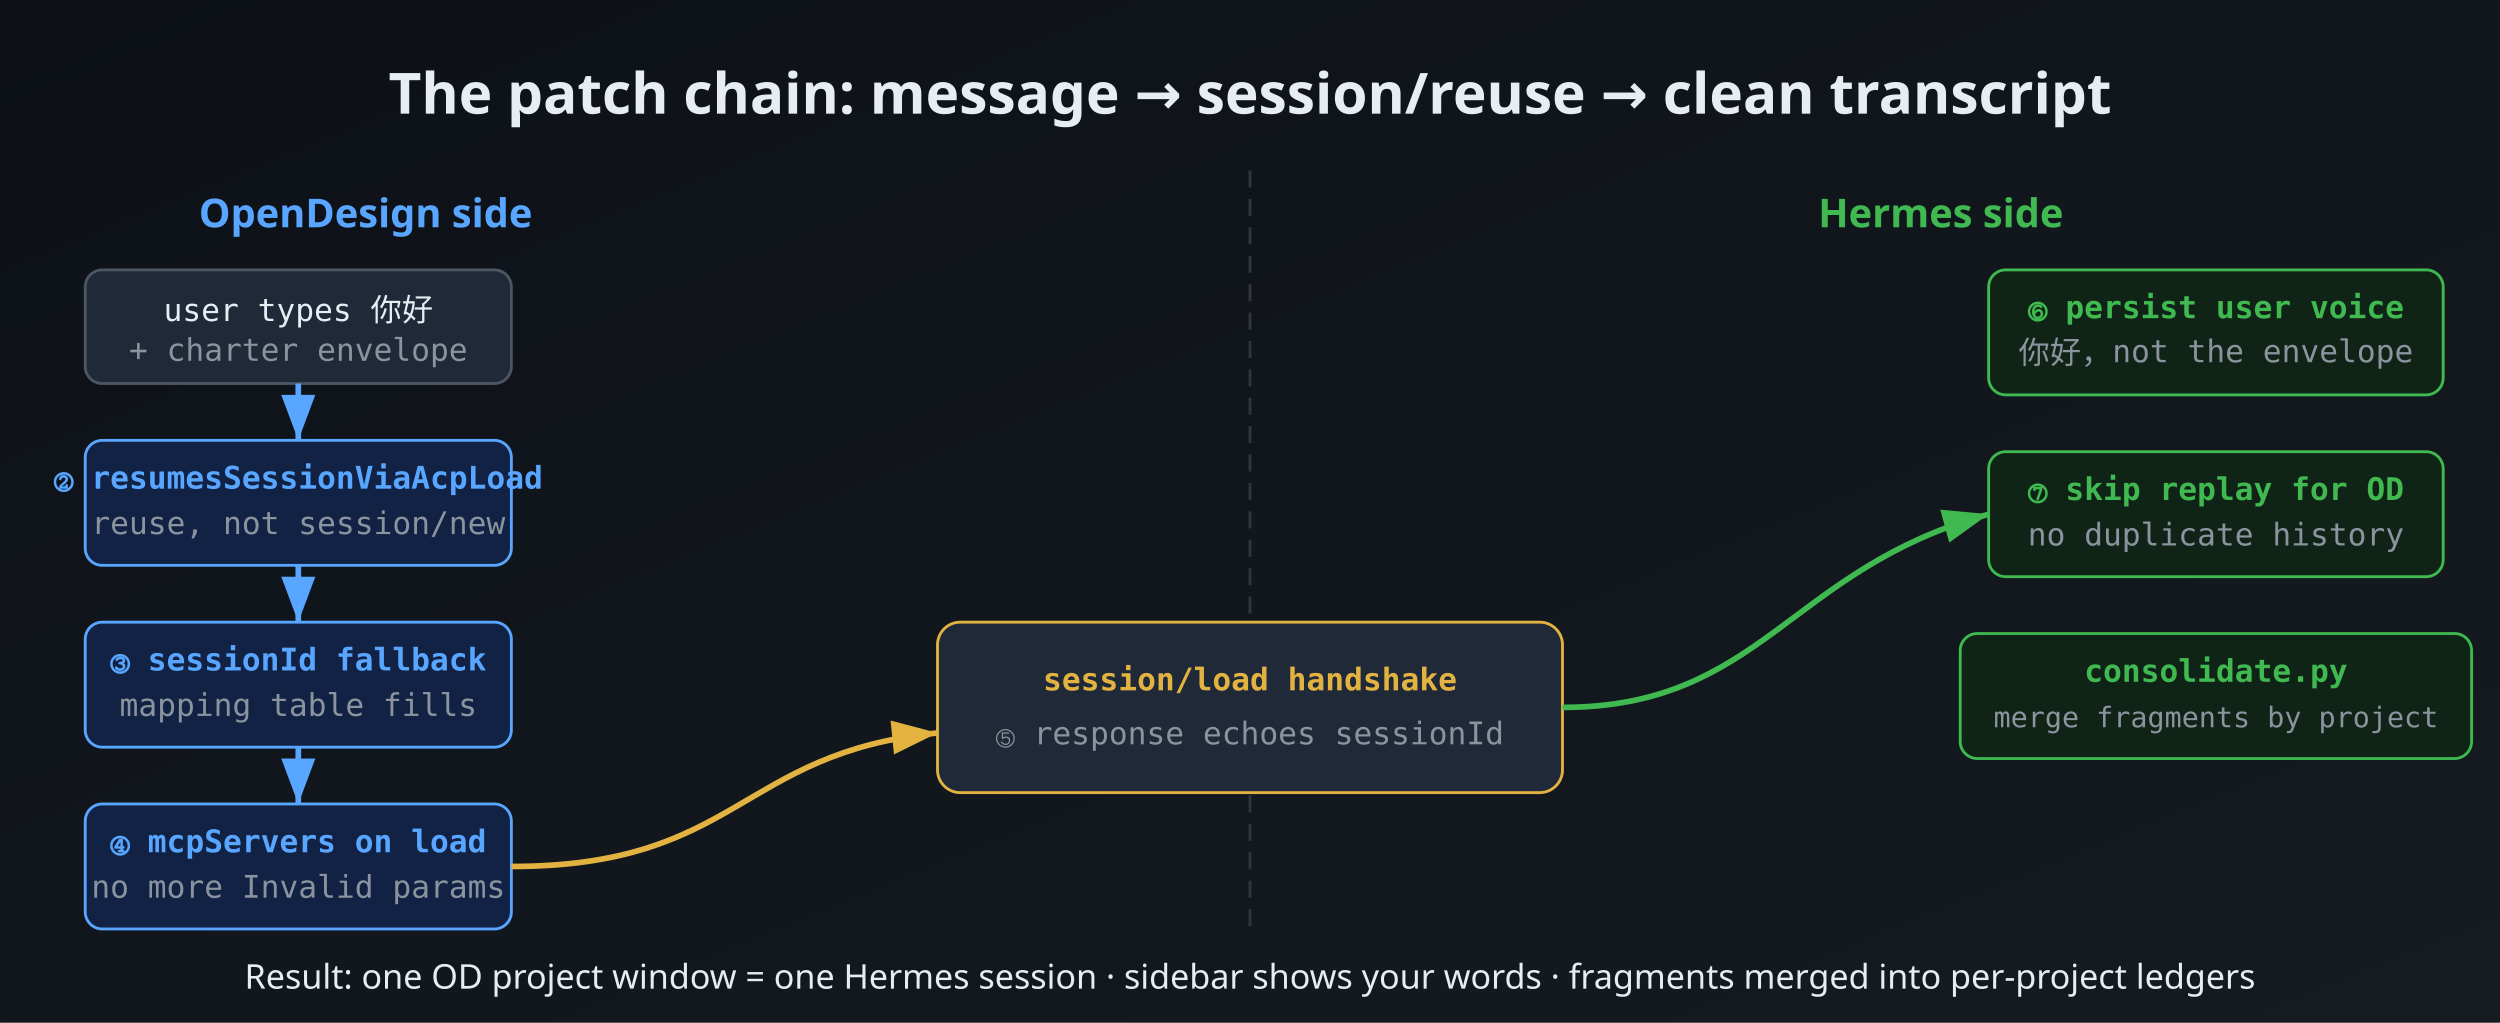
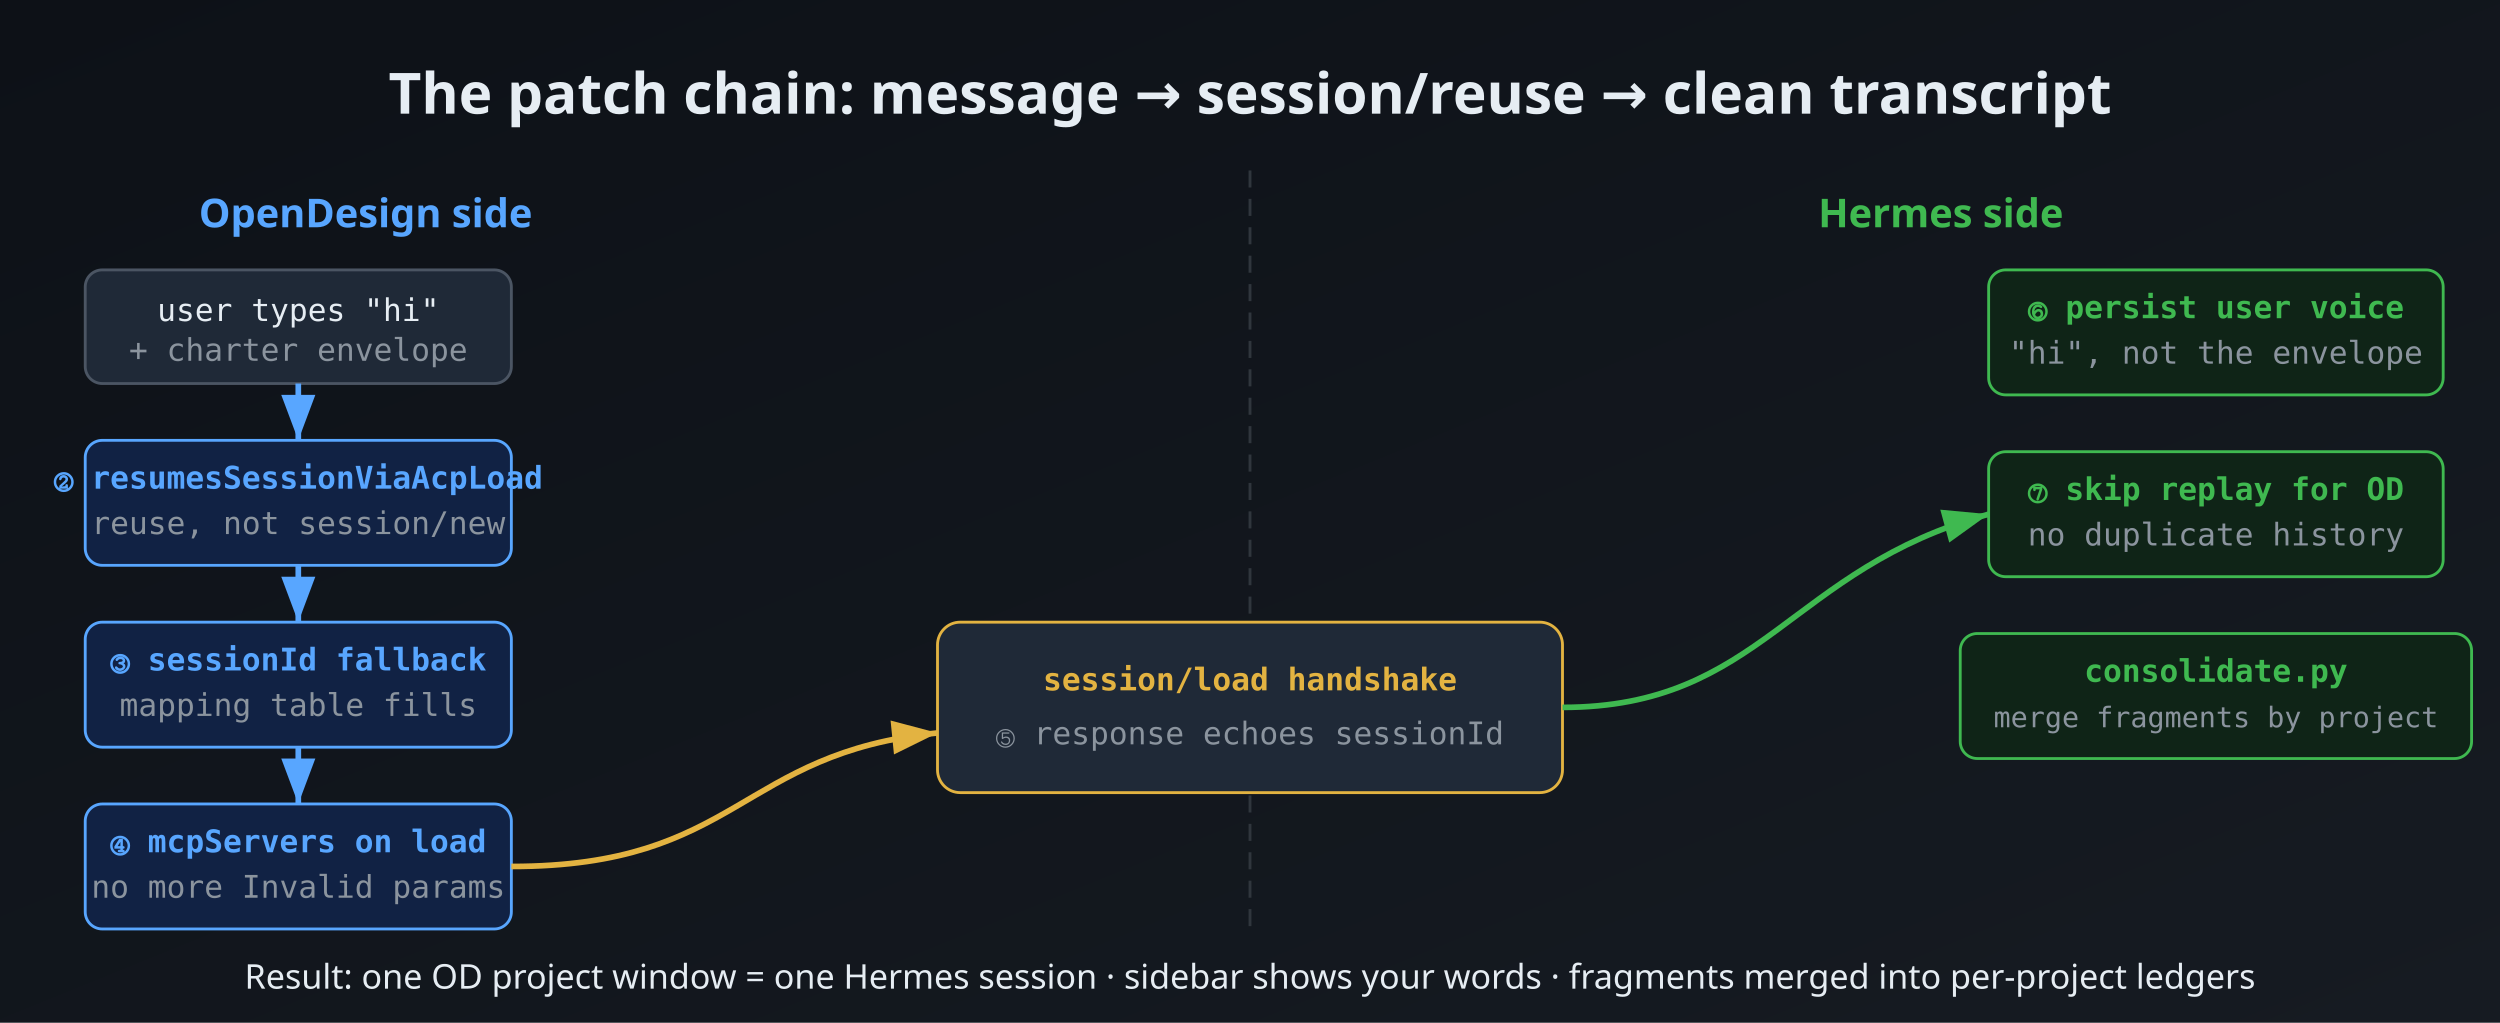
<svg xmlns="http://www.w3.org/2000/svg" width="880" height="360" viewBox="0 0 880 360">
  <defs>
    <linearGradient id="bg2" x1="0" y1="0" x2="1" y2="1">
      <stop offset="0" stop-color="#0d1117" />
      <stop offset="1" stop-color="#161b22" />
    </linearGradient>
  </defs>
  <rect width="880" height="360" fill="url(#bg2)" />
  <text x="440" y="40" text-anchor="middle" fill="#e6edf3" font-family="Segoe UI" font-size="20" font-weight="700">The patch chain: message → session/reuse → clean transcript</text>
  <text x="70" y="80" fill="#58a6ff" font-family="Segoe UI" font-size="14" font-weight="700">OpenDesign side</text>
  <text x="640" y="80" fill="#3fb950" font-family="Segoe UI" font-size="14" font-weight="700">Hermes side</text>
  <line x1="440" y1="60" x2="440" y2="330" stroke="#30363d" stroke-dasharray="6 4" />
  <g font-family="Consolas, monospace" font-size="11">
    <rect x="30" y="95" width="150" height="40" rx="6" fill="#1f2937" stroke="#4b5563" />
-     <text x="105" y="113" text-anchor="middle" fill="#e6edf3">user types 你好</text>
+     <text x="105" y="113" text-anchor="middle" fill="#e6edf3">user types "hi"</text>
    <text x="105" y="127" text-anchor="middle" fill="#8b949e">+ charter envelope</text>
    <rect x="30" y="155" width="150" height="44" rx="6" fill="#112244" stroke="#58a6ff" />
    <text x="105" y="172" text-anchor="middle" fill="#58a6ff" font-weight="700">② resumesSessionViaAcpLoad</text>
    <text x="105" y="188" text-anchor="middle" fill="#8b949e">reuse, not session/new</text>
    <rect x="30" y="219" width="150" height="44" rx="6" fill="#112244" stroke="#58a6ff" />
    <text x="105" y="236" text-anchor="middle" fill="#58a6ff" font-weight="700">③ sessionId fallback</text>
    <text x="105" y="252" text-anchor="middle" fill="#8b949e">mapping table fills</text>
    <rect x="30" y="283" width="150" height="44" rx="6" fill="#112244" stroke="#58a6ff" />
    <text x="105" y="300" text-anchor="middle" fill="#58a6ff" font-weight="700">④ mcpServers on load</text>
    <text x="105" y="316" text-anchor="middle" fill="#8b949e">no more Invalid params</text>
    <path d="M105 135 L105 155" stroke="#58a6ff" stroke-width="2" marker-end="url(#ab)" />
    <path d="M105 199 L105 219" stroke="#58a6ff" stroke-width="2" marker-end="url(#ab)" />
    <path d="M105 263 L105 283" stroke="#58a6ff" stroke-width="2" marker-end="url(#ab)" />
    <rect x="330" y="219" width="220" height="60" rx="8" fill="#1f2937" stroke="#e3b341" />
    <text x="440" y="243" text-anchor="middle" fill="#e3b341" font-weight="700">session/load handshake</text>
    <text x="440" y="262" text-anchor="middle" fill="#8b949e">⑤ response echoes sessionId</text>
    <path d="M180 305 C 260 305 260 265 330 258" stroke="#e3b341" stroke-width="2" fill="none" marker-end="url(#ay)" />
    <defs>
      <marker id="ab" markerWidth="10" markerHeight="10" refX="8" refY="3" orient="auto">
        <path d="M0,0 L8,3 L0,6" fill="#58a6ff" />
      </marker>
      <marker id="ay" markerWidth="10" markerHeight="10" refX="8" refY="3" orient="auto">
        <path d="M0,0 L8,3 L0,6" fill="#e3b341" />
      </marker>
      <marker id="ag" markerWidth="10" markerHeight="10" refX="8" refY="3" orient="auto">
        <path d="M0,0 L8,3 L0,6" fill="#3fb950" />
      </marker>
    </defs>
    <rect x="700" y="95" width="160" height="44" rx="6" fill="#0f2417" stroke="#3fb950" />
    <text x="780" y="112" text-anchor="middle" fill="#3fb950" font-weight="700">⑥ persist user voice</text>
-     <text x="780" y="128" text-anchor="middle" fill="#8b949e">你好，not the envelope</text>
+     <text x="780" y="128" text-anchor="middle" fill="#8b949e">"hi", not the envelope</text>
    <rect x="700" y="159" width="160" height="44" rx="6" fill="#0f2417" stroke="#3fb950" />
    <text x="780" y="176" text-anchor="middle" fill="#3fb950" font-weight="700">⑦ skip replay for OD</text>
    <text x="780" y="192" text-anchor="middle" fill="#8b949e">no duplicate history</text>
    <rect x="690" y="223" width="180" height="44" rx="6" fill="#0f2417" stroke="#3fb950" />
    <text x="780" y="240" text-anchor="middle" fill="#3fb950" font-weight="700">consolidate.py</text>
    <text x="780" y="256" text-anchor="middle" fill="#8b949e" font-size="10">merge fragments by project</text>
    <path d="M550 249 C 620 249 630 200 700 181" stroke="#3fb950" stroke-width="2" fill="none" marker-end="url(#ag)" />
  </g>
  <rect x="30" y="336" width="820" height="0" fill="none" />
  <text x="440" y="348" text-anchor="middle" fill="#e6edf3" font-family="Segoe UI" font-size="12">Result: one OD project window = one Hermes session · sidebar shows your words · fragments merged into per-project ledgers</text>
</svg>
